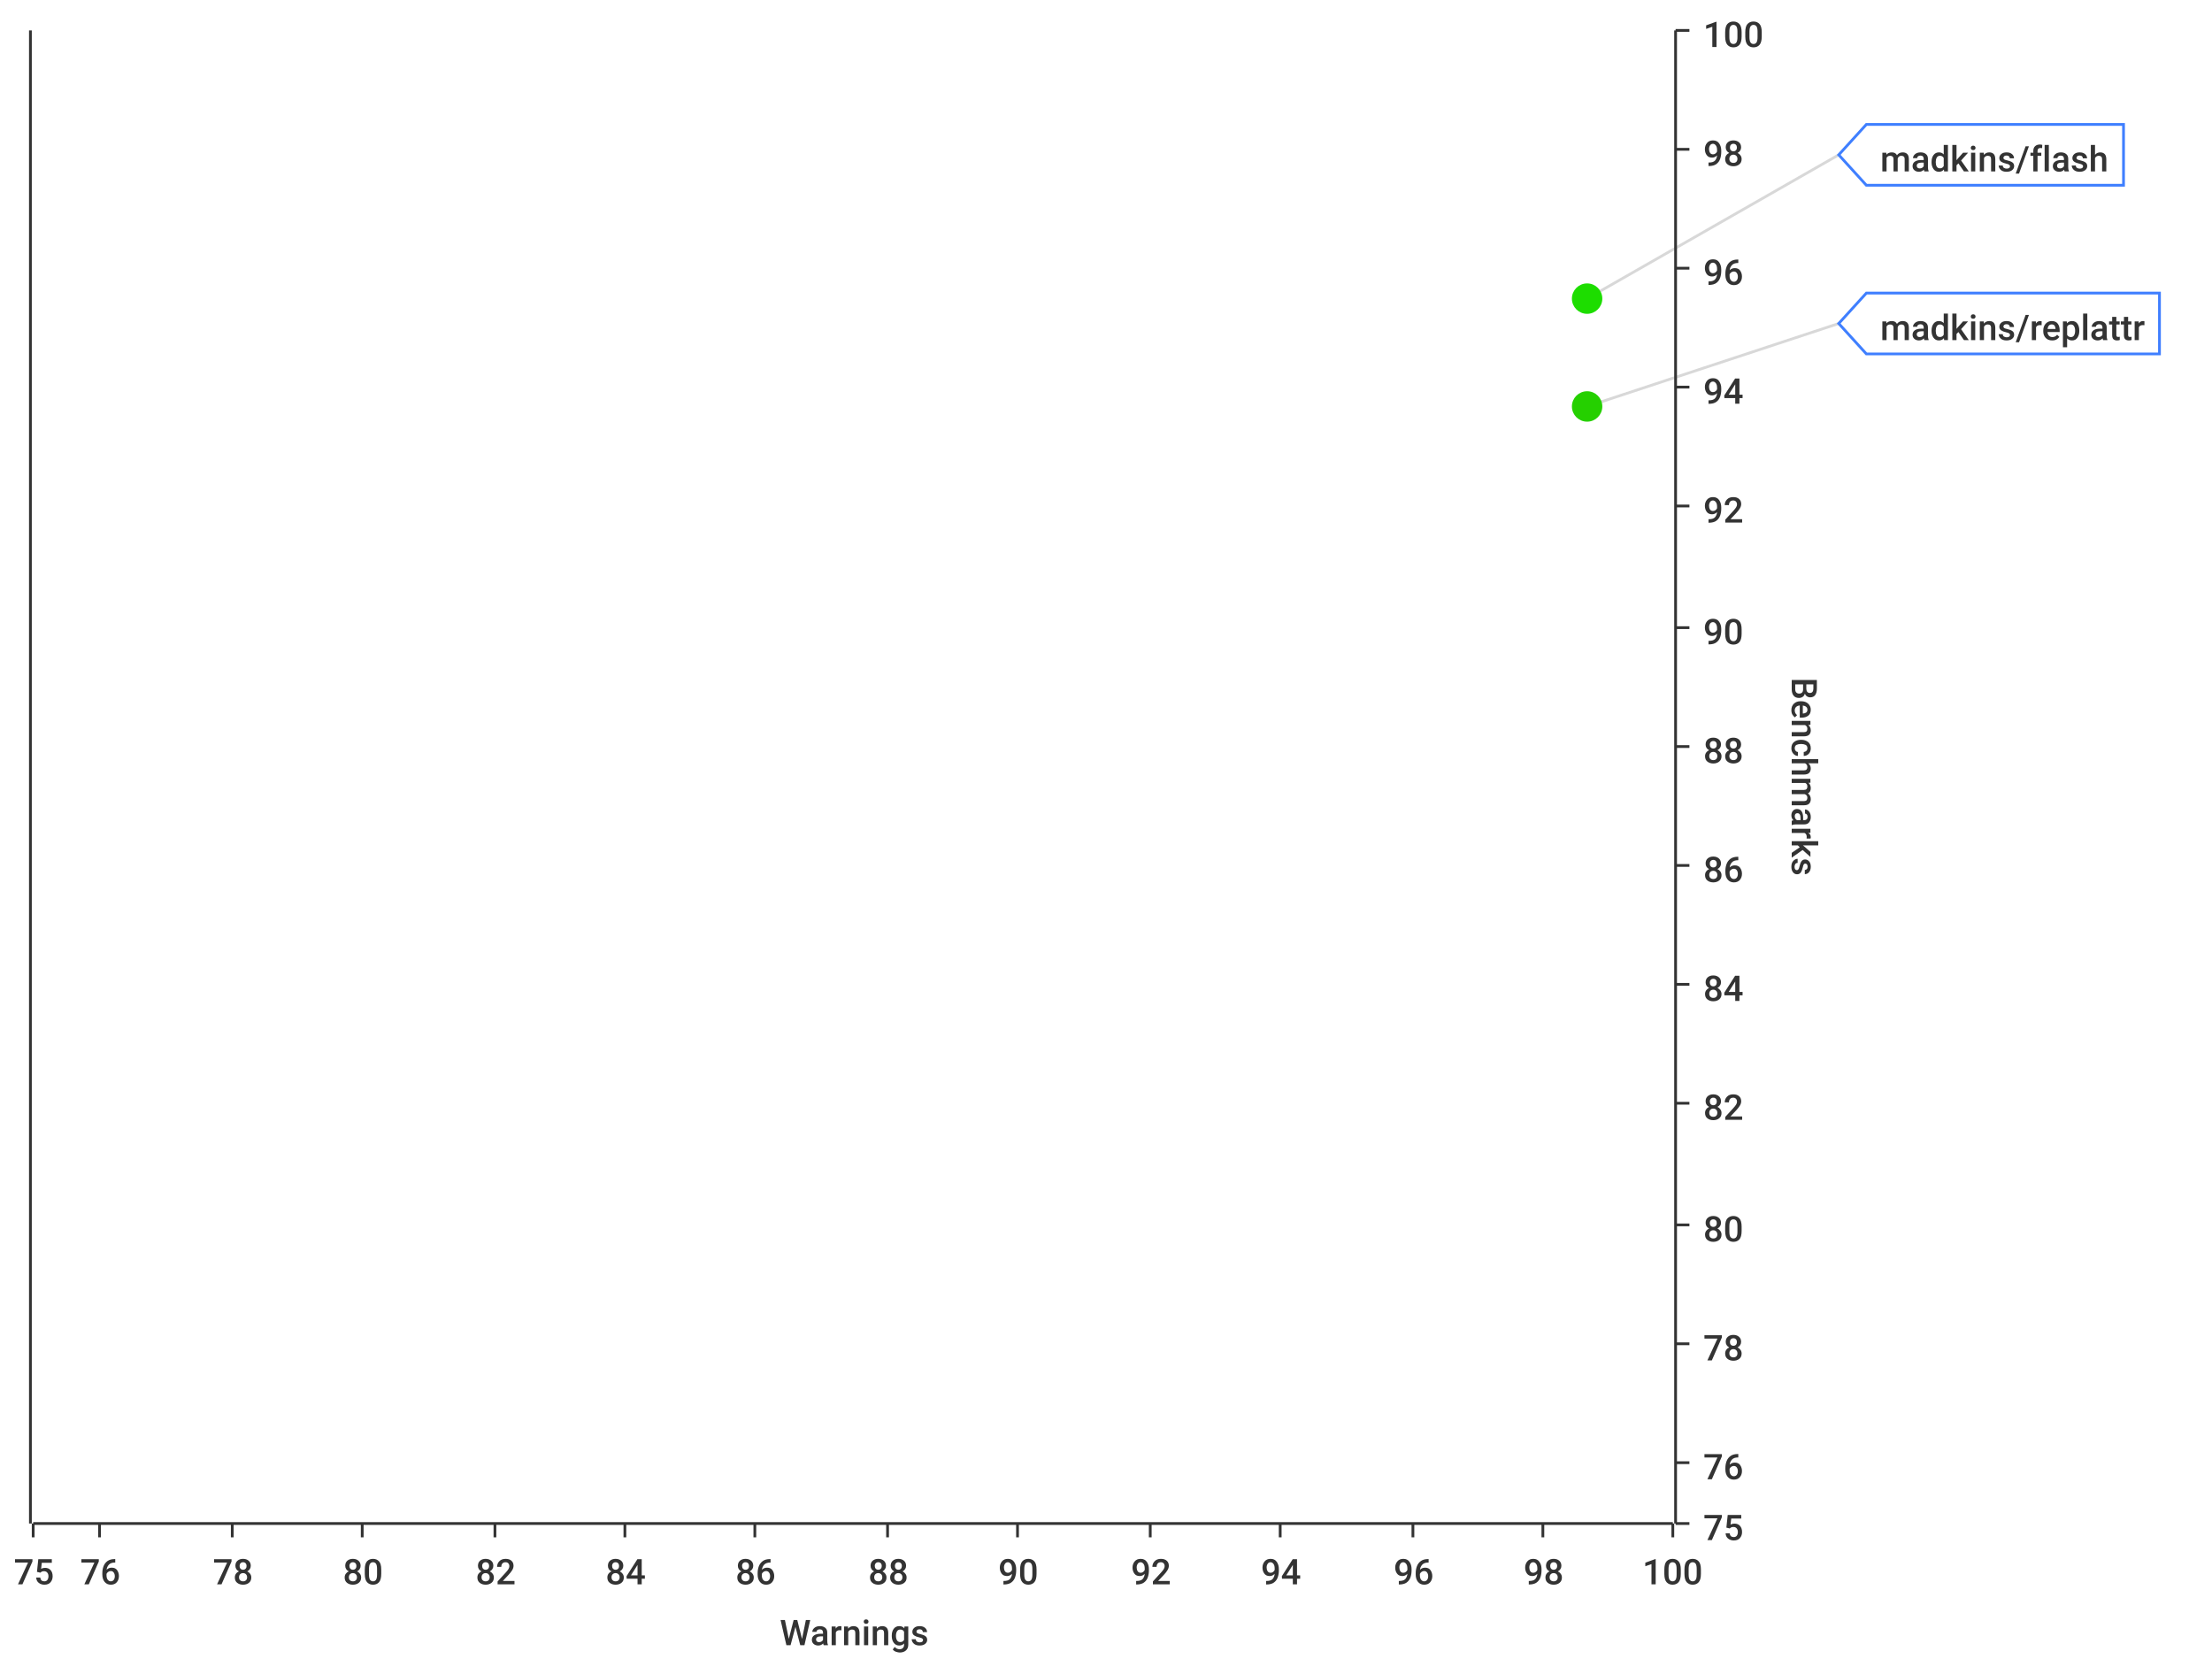
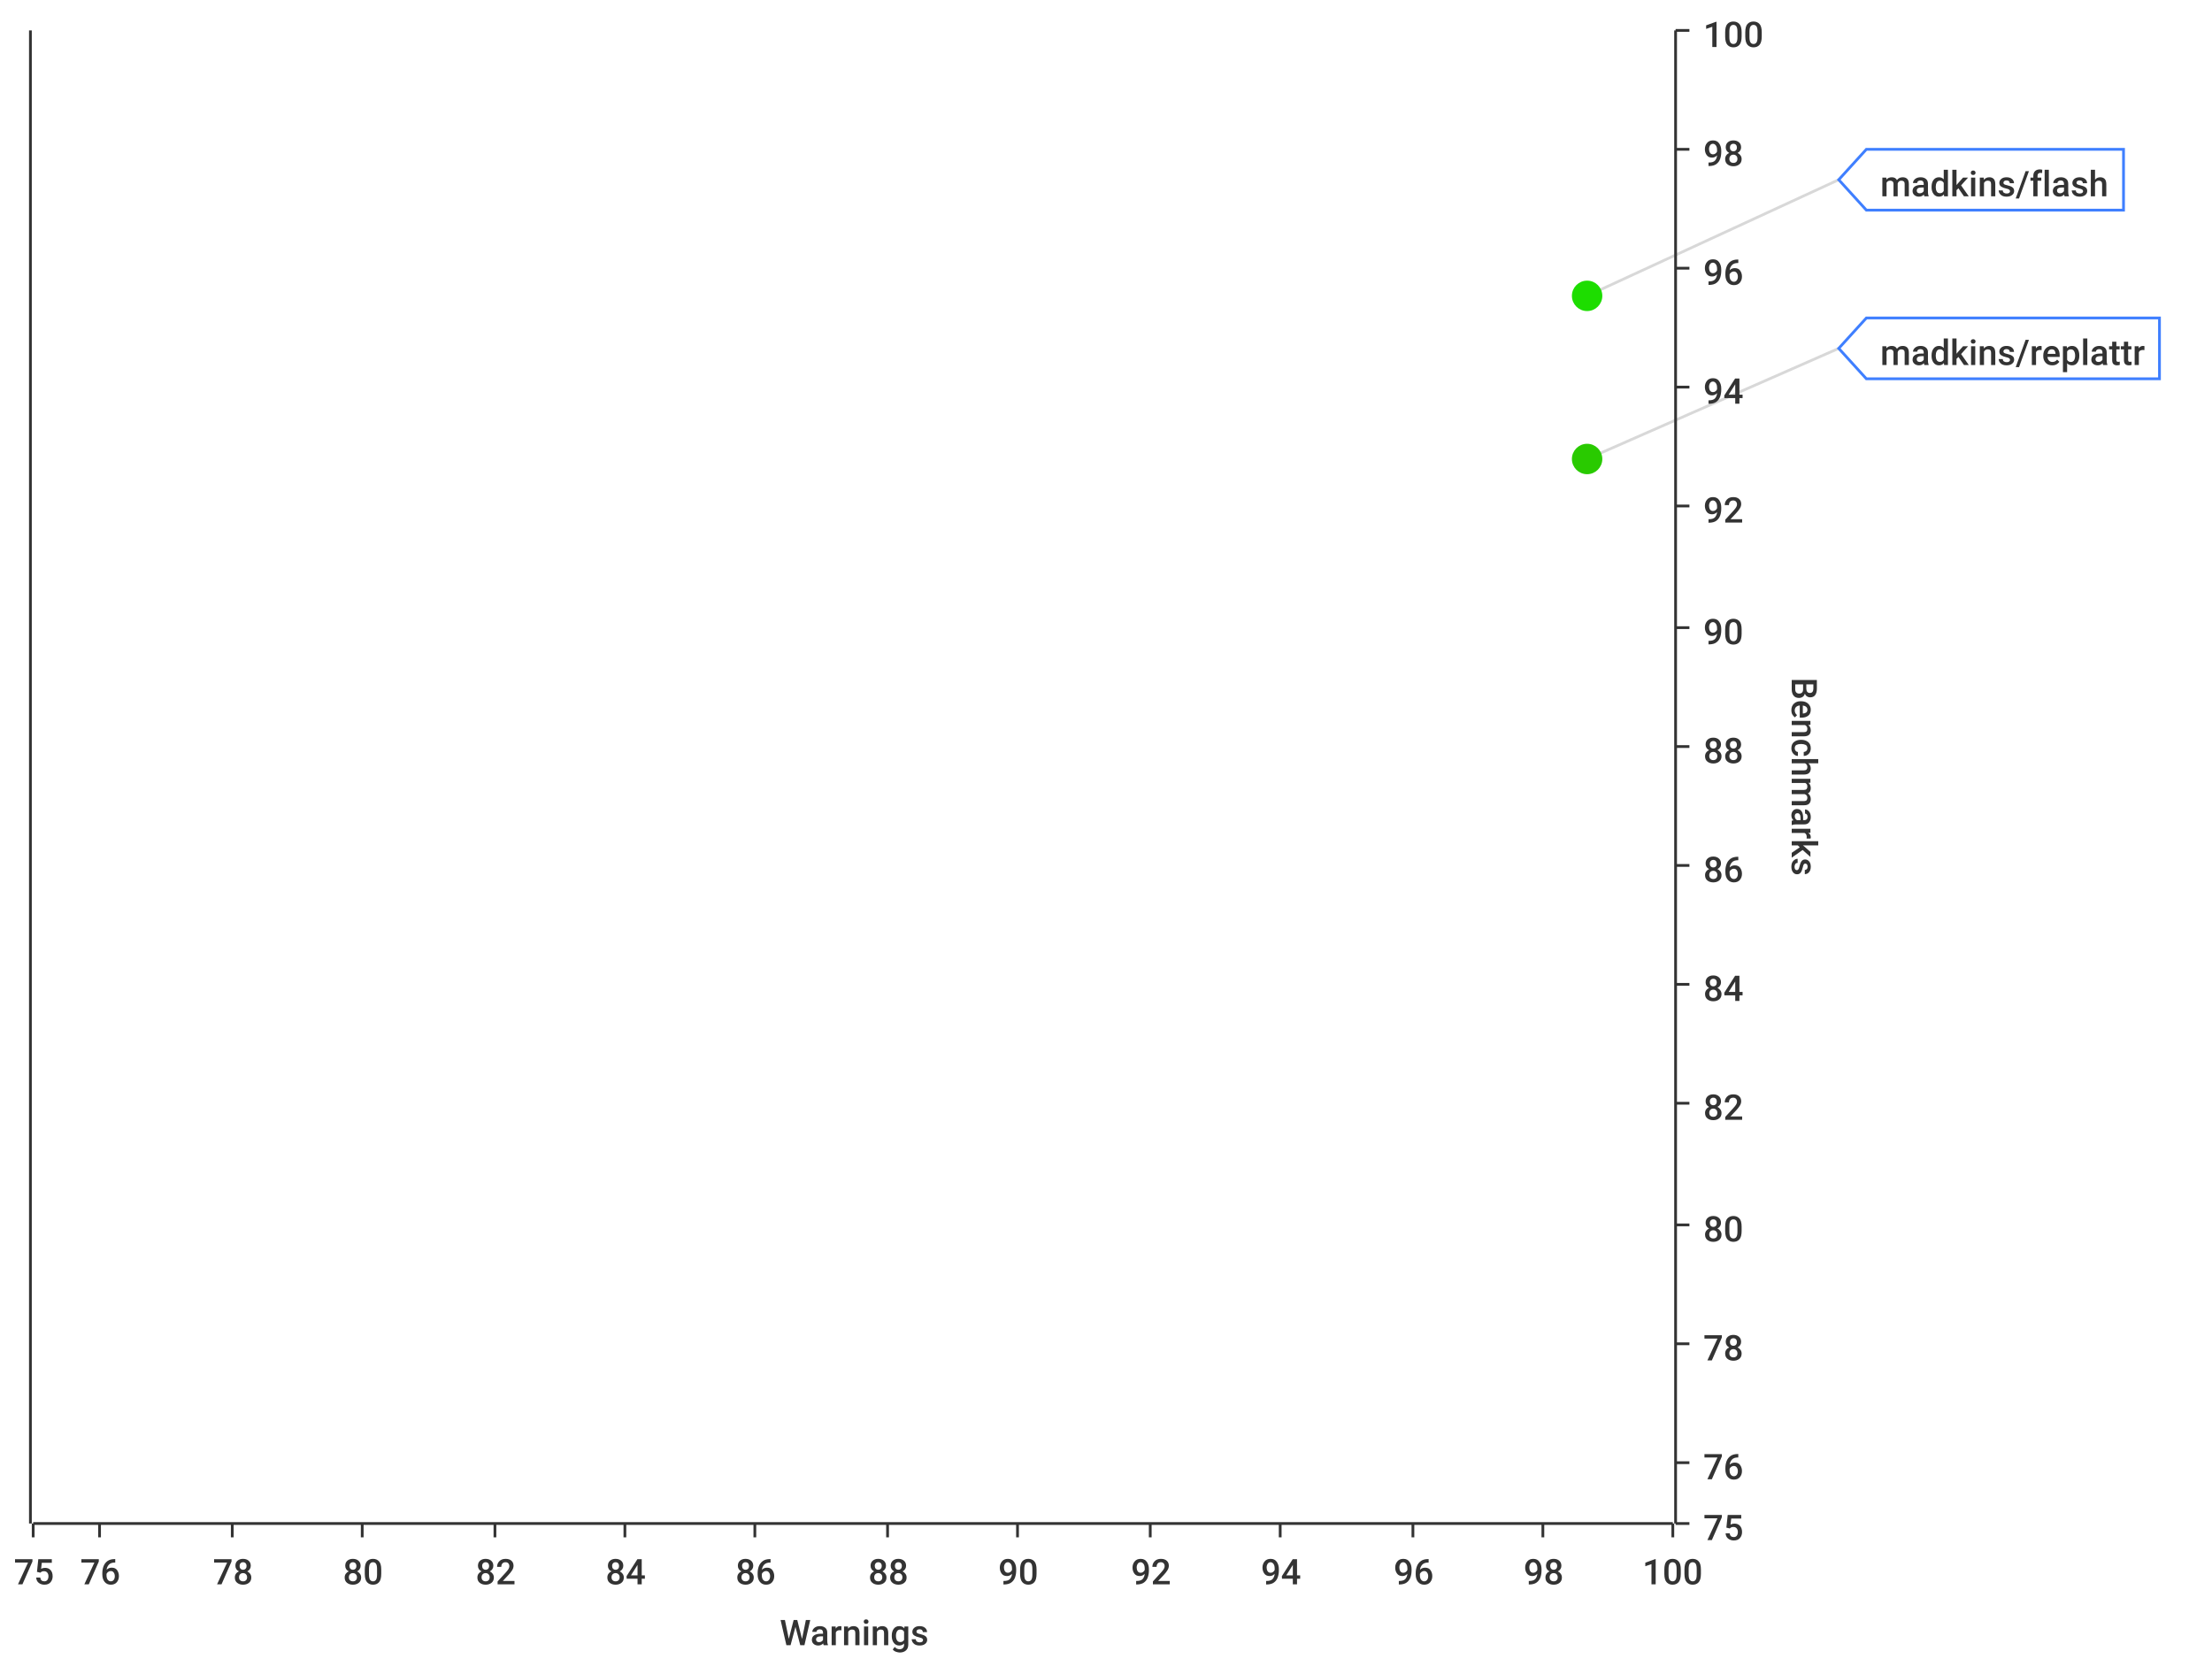
<svg xmlns="http://www.w3.org/2000/svg" width="800" height="600">\n<path d="M 0 0 L 800 0 L 800 600 L 0 600 L 0 0" style="stroke-width:0;stroke:rgba(255,255,255,1.0);fill:rgba(255,255,255,1.0)" />
  <path d="M 12 11 L 605 11 L 605 551 L 12 551 L 12 11" style="stroke-width:0;stroke:rgba(255,255,255,1.0);fill:rgba(255,255,255,1.0)" />
  <path d="M 12 551 L 605 551" style="stroke-width:1;stroke:rgba(51,51,51,1.0);fill:none" />
  <path d="M 12 551 L 12 556" style="stroke-width:1;stroke:rgba(51,51,51,1.0);fill:none" />
  <text x="5" y="573" style="stroke-width:0;stroke:none;fill:rgba(51,51,51,1.0);font-size:12.8px;font-family:'Roboto Medium',sans-serif">75</text>
  <path d="M 36 551 L 36 556" style="stroke-width:1;stroke:rgba(51,51,51,1.0);fill:none" />
  <text x="29" y="573" style="stroke-width:0;stroke:none;fill:rgba(51,51,51,1.0);font-size:12.8px;font-family:'Roboto Medium',sans-serif">76</text>
  <path d="M 84 551 L 84 556" style="stroke-width:1;stroke:rgba(51,51,51,1.0);fill:none" />
  <text x="77" y="573" style="stroke-width:0;stroke:none;fill:rgba(51,51,51,1.0);font-size:12.8px;font-family:'Roboto Medium',sans-serif">78</text>
  <path d="M 131 551 L 131 556" style="stroke-width:1;stroke:rgba(51,51,51,1.0);fill:none" />
  <text x="124" y="573" style="stroke-width:0;stroke:none;fill:rgba(51,51,51,1.0);font-size:12.8px;font-family:'Roboto Medium',sans-serif">80</text>
  <path d="M 179 551 L 179 556" style="stroke-width:1;stroke:rgba(51,51,51,1.0);fill:none" />
  <text x="172" y="573" style="stroke-width:0;stroke:none;fill:rgba(51,51,51,1.0);font-size:12.8px;font-family:'Roboto Medium',sans-serif">82</text>
  <path d="M 226 551 L 226 556" style="stroke-width:1;stroke:rgba(51,51,51,1.0);fill:none" />
  <text x="219" y="573" style="stroke-width:0;stroke:none;fill:rgba(51,51,51,1.0);font-size:12.8px;font-family:'Roboto Medium',sans-serif">84</text>
  <path d="M 273 551 L 273 556" style="stroke-width:1;stroke:rgba(51,51,51,1.0);fill:none" />
  <text x="266" y="573" style="stroke-width:0;stroke:none;fill:rgba(51,51,51,1.0);font-size:12.8px;font-family:'Roboto Medium',sans-serif">86</text>
  <path d="M 321 551 L 321 556" style="stroke-width:1;stroke:rgba(51,51,51,1.0);fill:none" />
  <text x="314" y="573" style="stroke-width:0;stroke:none;fill:rgba(51,51,51,1.0);font-size:12.8px;font-family:'Roboto Medium',sans-serif">88</text>
  <path d="M 368 551 L 368 556" style="stroke-width:1;stroke:rgba(51,51,51,1.0);fill:none" />
  <text x="361" y="573" style="stroke-width:0;stroke:none;fill:rgba(51,51,51,1.0);font-size:12.8px;font-family:'Roboto Medium',sans-serif">90</text>
  <path d="M 416 551 L 416 556" style="stroke-width:1;stroke:rgba(51,51,51,1.0);fill:none" />
  <text x="409" y="573" style="stroke-width:0;stroke:none;fill:rgba(51,51,51,1.0);font-size:12.8px;font-family:'Roboto Medium',sans-serif">92</text>
  <path d="M 463 551 L 463 556" style="stroke-width:1;stroke:rgba(51,51,51,1.0);fill:none" />
  <text x="456" y="573" style="stroke-width:0;stroke:none;fill:rgba(51,51,51,1.0);font-size:12.8px;font-family:'Roboto Medium',sans-serif">94</text>
  <path d="M 511 551 L 511 556" style="stroke-width:1;stroke:rgba(51,51,51,1.0);fill:none" />
  <text x="504" y="573" style="stroke-width:0;stroke:none;fill:rgba(51,51,51,1.0);font-size:12.8px;font-family:'Roboto Medium',sans-serif">96</text>
  <path d="M 558 551 L 558 556" style="stroke-width:1;stroke:rgba(51,51,51,1.0);fill:none" />
  <text x="551" y="573" style="stroke-width:0;stroke:none;fill:rgba(51,51,51,1.0);font-size:12.8px;font-family:'Roboto Medium',sans-serif">98</text>
  <path d="M 605 551 L 605 556" style="stroke-width:1;stroke:rgba(51,51,51,1.0);fill:none" />
  <text x="594" y="573" style="stroke-width:0;stroke:none;fill:rgba(51,51,51,1.0);font-size:12.8px;font-family:'Roboto Medium',sans-serif">100</text>
  <text x="282" y="595" style="stroke-width:0;stroke:none;fill:rgba(51,51,51,1.0);font-size:12.8px;font-family:'Roboto Medium',sans-serif">Warnings</text>
  <path d="M 36 551 L 36 11" style="stroke-width:0;stroke:none;fill:none" />
  <path d="M 84 551 L 84 11" style="stroke-width:0;stroke:none;fill:none" />
  <path d="M 131 551 L 131 11" style="stroke-width:0;stroke:none;fill:none" />
  <path d="M 179 551 L 179 11" style="stroke-width:0;stroke:none;fill:none" />
  <path d="M 226 551 L 226 11" style="stroke-width:0;stroke:none;fill:none" />
  <path d="M 273 551 L 273 11" style="stroke-width:0;stroke:none;fill:none" />
  <path d="M 321 551 L 321 11" style="stroke-width:0;stroke:none;fill:none" />
  <path d="M 368 551 L 368 11" style="stroke-width:0;stroke:none;fill:none" />
  <path d="M 416 551 L 416 11" style="stroke-width:0;stroke:none;fill:none" />
  <path d="M 463 551 L 463 11" style="stroke-width:0;stroke:none;fill:none" />
  <path d="M 511 551 L 511 11" style="stroke-width:0;stroke:none;fill:none" />
  <path d="M 558 551 L 558 11" style="stroke-width:0;stroke:none;fill:none" />
  <path d="M 606 551 L 606 11" style="stroke-width:1;stroke:rgba(51,51,51,1.0);fill:none" />
  <path d="M 606 551 L 611 551" style="stroke-width:1;stroke:rgba(51,51,51,1.0);fill:none" />
  <text x="616" y="557" style="stroke-width:0;stroke:none;fill:rgba(51,51,51,1.0);font-size:12.8px;font-family:'Roboto Medium',sans-serif">75</text>
  <path d="M 606 529 L 611 529" style="stroke-width:1;stroke:rgba(51,51,51,1.0);fill:none" />
  <text x="616" y="535" style="stroke-width:0;stroke:none;fill:rgba(51,51,51,1.0);font-size:12.8px;font-family:'Roboto Medium',sans-serif">76</text>
  <path d="M 606 486 L 611 486" style="stroke-width:1;stroke:rgba(51,51,51,1.0);fill:none" />
  <text x="616" y="492" style="stroke-width:0;stroke:none;fill:rgba(51,51,51,1.0);font-size:12.8px;font-family:'Roboto Medium',sans-serif">78</text>
  <path d="M 606 443 L 611 443" style="stroke-width:1;stroke:rgba(51,51,51,1.0);fill:none" />
  <text x="616" y="449" style="stroke-width:0;stroke:none;fill:rgba(51,51,51,1.0);font-size:12.8px;font-family:'Roboto Medium',sans-serif">80</text>
  <path d="M 606 399 L 611 399" style="stroke-width:1;stroke:rgba(51,51,51,1.0);fill:none" />
  <text x="616" y="405" style="stroke-width:0;stroke:none;fill:rgba(51,51,51,1.0);font-size:12.8px;font-family:'Roboto Medium',sans-serif">82</text>
  <path d="M 606 356 L 611 356" style="stroke-width:1;stroke:rgba(51,51,51,1.0);fill:none" />
  <text x="616" y="362" style="stroke-width:0;stroke:none;fill:rgba(51,51,51,1.0);font-size:12.8px;font-family:'Roboto Medium',sans-serif">84</text>
  <path d="M 606 313 L 611 313" style="stroke-width:1;stroke:rgba(51,51,51,1.0);fill:none" />
  <text x="616" y="319" style="stroke-width:0;stroke:none;fill:rgba(51,51,51,1.0);font-size:12.8px;font-family:'Roboto Medium',sans-serif">86</text>
  <path d="M 606 270 L 611 270" style="stroke-width:1;stroke:rgba(51,51,51,1.0);fill:none" />
  <text x="616" y="276" style="stroke-width:0;stroke:none;fill:rgba(51,51,51,1.0);font-size:12.8px;font-family:'Roboto Medium',sans-serif">88</text>
  <path d="M 606 227 L 611 227" style="stroke-width:1;stroke:rgba(51,51,51,1.0);fill:none" />
  <text x="616" y="233" style="stroke-width:0;stroke:none;fill:rgba(51,51,51,1.0);font-size:12.8px;font-family:'Roboto Medium',sans-serif">90</text>
  <path d="M 606 183 L 611 183" style="stroke-width:1;stroke:rgba(51,51,51,1.0);fill:none" />
  <text x="616" y="189" style="stroke-width:0;stroke:none;fill:rgba(51,51,51,1.0);font-size:12.8px;font-family:'Roboto Medium',sans-serif">92</text>
  <path d="M 606 140 L 611 140" style="stroke-width:1;stroke:rgba(51,51,51,1.0);fill:none" />
  <text x="616" y="146" style="stroke-width:0;stroke:none;fill:rgba(51,51,51,1.0);font-size:12.8px;font-family:'Roboto Medium',sans-serif">94</text>
  <path d="M 606 97 L 611 97" style="stroke-width:1;stroke:rgba(51,51,51,1.0);fill:none" />
  <text x="616" y="103" style="stroke-width:0;stroke:none;fill:rgba(51,51,51,1.0);font-size:12.8px;font-family:'Roboto Medium',sans-serif">96</text>
  <path d="M 606 54 L 611 54" style="stroke-width:1;stroke:rgba(51,51,51,1.0);fill:none" />
  <text x="616" y="60" style="stroke-width:0;stroke:none;fill:rgba(51,51,51,1.0);font-size:12.8px;font-family:'Roboto Medium',sans-serif">98</text>
  <path d="M 606 11 L 611 11" style="stroke-width:1;stroke:rgba(51,51,51,1.0);fill:none" />
  <text x="616" y="17" style="stroke-width:0;stroke:none;fill:rgba(51,51,51,1.0);font-size:12.8px;font-family:'Roboto Medium',sans-serif">100</text>
  <text x="648" y="245" style="stroke-width:0;stroke:none;fill:rgba(51,51,51,1.0);font-size:12.8px;font-family:'Roboto Medium',sans-serif" transform="rotate(90.00,648,245)">Benchmarks</text>
  <path d="M 12 2171 L 605 2171" style="stroke-width:0;stroke:none;fill:none" />
  <path d="M 12 529 L 605 529" style="stroke-width:0;stroke:none;fill:none" />
  <path d="M 12 486 L 605 486" style="stroke-width:0;stroke:none;fill:none" />
  <path d="M 12 443 L 605 443" style="stroke-width:0;stroke:none;fill:none" />
  <path d="M 12 399 L 605 399" style="stroke-width:0;stroke:none;fill:none" />
  <path d="M 12 356 L 605 356" style="stroke-width:0;stroke:none;fill:none" />
  <path d="M 12 313 L 605 313" style="stroke-width:0;stroke:none;fill:none" />
  <path d="M 12 270 L 605 270" style="stroke-width:0;stroke:none;fill:none" />
  <path d="M 12 227 L 605 227" style="stroke-width:0;stroke:none;fill:none" />
  <path d="M 12 183 L 605 183" style="stroke-width:0;stroke:none;fill:none" />
  <path d="M 12 140 L 605 140" style="stroke-width:0;stroke:none;fill:none" />
  <path d="M 12 97 L 605 97" style="stroke-width:0;stroke:none;fill:none" />
  <path d="M 12 54 L 605 54" style="stroke-width:0;stroke:none;fill:none" />
  <path d="M 11 551 L 11 11" style="stroke-width:1;stroke:rgba(51,51,51,1.0);fill:none" />
  <path d="M 11 -9223372036854775257 L 6 -9223372036854775257" style="stroke-width:1;stroke:rgba(51,51,51,1.0);fill:none" />
  <text x="-25" y="-9223372036854775251" style="stroke-width:0;stroke:none;fill:rgba(51,51,51,1.0);font-size:12.8px;font-family:'Roboto Medium',sans-serif">0.00</text>
  <path d="M 11 -9223372036854775257 L 6 -9223372036854775257" style="stroke-width:1;stroke:rgba(51,51,51,1.0);fill:none" />
  <text x="-25" y="-9223372036854775251" style="stroke-width:0;stroke:none;fill:rgba(51,51,51,1.0);font-size:12.8px;font-family:'Roboto Medium',sans-serif">0.00</text>
  <path d="M 11 -9223372036854775257 L 6 -9223372036854775257" style="stroke-width:1;stroke:rgba(51,51,51,1.0);fill:none" />
  <text x="-25" y="-9223372036854775251" style="stroke-width:0;stroke:none;fill:rgba(51,51,51,1.0);font-size:12.8px;font-family:'Roboto Medium',sans-serif">0.00</text>
  <path d="M 11 -9223372036854775257 L 6 -9223372036854775257" style="stroke-width:1;stroke:rgba(51,51,51,1.0);fill:none" />
  <text x="-25" y="-9223372036854775251" style="stroke-width:0;stroke:none;fill:rgba(51,51,51,1.0);font-size:12.8px;font-family:'Roboto Medium',sans-serif">0.00</text>
  <path d="M 11 -9223372036854775257 L 6 -9223372036854775257" style="stroke-width:1;stroke:rgba(51,51,51,1.0);fill:none" />
  <text x="-25" y="-9223372036854775251" style="stroke-width:0;stroke:none;fill:rgba(51,51,51,1.0);font-size:12.8px;font-family:'Roboto Medium',sans-serif">0.00</text>
  <path d="M 11 -9223372036854775257 L 6 -9223372036854775257" style="stroke-width:1;stroke:rgba(51,51,51,1.0);fill:none" />
  <text x="-25" y="-9223372036854775251" style="stroke-width:0;stroke:none;fill:rgba(51,51,51,1.0);font-size:12.8px;font-family:'Roboto Medium',sans-serif">0.00</text>
  <path d="M 11 -9223372036854775257 L 6 -9223372036854775257" style="stroke-width:1;stroke:rgba(51,51,51,1.0);fill:none" />
  <text x="-25" y="-9223372036854775251" style="stroke-width:0;stroke:none;fill:rgba(51,51,51,1.0);font-size:12.8px;font-family:'Roboto Medium',sans-serif">0.00</text>
  <path d="M 11 -9223372036854775257 L 6 -9223372036854775257" style="stroke-width:1;stroke:rgba(51,51,51,1.0);fill:none" />
  <text x="-25" y="-9223372036854775251" style="stroke-width:0;stroke:none;fill:rgba(51,51,51,1.0);font-size:12.8px;font-family:'Roboto Medium',sans-serif">0.00</text>
  <path d="M 11 -9223372036854775257 L 6 -9223372036854775257" style="stroke-width:1;stroke:rgba(51,51,51,1.0);fill:none" />
  <text x="-25" y="-9223372036854775251" style="stroke-width:0;stroke:none;fill:rgba(51,51,51,1.0);font-size:12.8px;font-family:'Roboto Medium',sans-serif">0.00</text>
  <path d="M 11 -9223372036854775257 L 6 -9223372036854775257" style="stroke-width:1;stroke:rgba(51,51,51,1.0);fill:none" />
  <text x="-25" y="-9223372036854775251" style="stroke-width:0;stroke:none;fill:rgba(51,51,51,1.0);font-size:12.8px;font-family:'Roboto Medium',sans-serif">0.00</text>
  <path d="M 11 -9223372036854775257 L 6 -9223372036854775257" style="stroke-width:1;stroke:rgba(51,51,51,1.0);fill:none" />
  <text x="-25" y="-9223372036854775251" style="stroke-width:0;stroke:none;fill:rgba(51,51,51,1.0);font-size:12.8px;font-family:'Roboto Medium',sans-serif">0.00</text>
  <path d="M 11 -9223372036854775257 L 6 -9223372036854775257" style="stroke-width:1;stroke:rgba(51,51,51,1.0);fill:none" />
  <text x="-25" y="-9223372036854775251" style="stroke-width:0;stroke:none;fill:rgba(51,51,51,1.0);font-size:12.8px;font-family:'Roboto Medium',sans-serif">0.00</text>
  <path d="M 11 -9223372036854775257 L 6 -9223372036854775257" style="stroke-width:1;stroke:rgba(51,51,51,1.0);fill:none" />
  <text x="-25" y="-9223372036854775251" style="stroke-width:0;stroke:none;fill:rgba(51,51,51,1.0);font-size:12.8px;font-family:'Roboto Medium',sans-serif">0.00</text>
  <path d="M 11 -9223372036854775257 L 6 -9223372036854775257" style="stroke-width:1;stroke:rgba(51,51,51,1.0);fill:none" />
  <text x="-25" y="-9223372036854775251" style="stroke-width:0;stroke:none;fill:rgba(51,51,51,1.0);font-size:12.8px;font-family:'Roboto Medium',sans-serif">0.00</text>
  <path d="M 11 -9223372036854775257 L 6 -9223372036854775257" style="stroke-width:1;stroke:rgba(51,51,51,1.0);fill:none" />
  <text x="-25" y="-9223372036854775251" style="stroke-width:0;stroke:none;fill:rgba(51,51,51,1.0);font-size:12.8px;font-family:'Roboto Medium',sans-serif">0.00</text>
  <path d="M 12 -9223372036854775257 L 605 -9223372036854775257" style="stroke-width:0;stroke:none;fill:none" />
  <path d="M 12 -9223372036854775257 L 605 -9223372036854775257" style="stroke-width:0;stroke:none;fill:none" />
  <path d="M 12 -9223372036854775257 L 605 -9223372036854775257" style="stroke-width:0;stroke:none;fill:none" />
  <path d="M 12 -9223372036854775257 L 605 -9223372036854775257" style="stroke-width:0;stroke:none;fill:none" />
  <path d="M 12 -9223372036854775257 L 605 -9223372036854775257" style="stroke-width:0;stroke:none;fill:none" />
  <path d="M 12 -9223372036854775257 L 605 -9223372036854775257" style="stroke-width:0;stroke:none;fill:none" />
  <path d="M 12 -9223372036854775257 L 605 -9223372036854775257" style="stroke-width:0;stroke:none;fill:none" />
  <path d="M 12 -9223372036854775257 L 605 -9223372036854775257" style="stroke-width:0;stroke:none;fill:none" />
  <path d="M 12 -9223372036854775257 L 605 -9223372036854775257" style="stroke-width:0;stroke:none;fill:none" />
  <path d="M 12 -9223372036854775257 L 605 -9223372036854775257" style="stroke-width:0;stroke:none;fill:none" />
  <path d="M 12 -9223372036854775257 L 605 -9223372036854775257" style="stroke-width:0;stroke:none;fill:none" />
  <path d="M 12 -9223372036854775257 L 605 -9223372036854775257" style="stroke-width:0;stroke:none;fill:none" />
  <path d="M 12 -9223372036854775257 L 605 -9223372036854775257" style="stroke-width:0;stroke:none;fill:none" />
  <path d="M 12 -9223372036854775257 L 605 -9223372036854775257" style="stroke-width:0;stroke:none;fill:none" />
-   <path d="M 574 108 L 665 56" style="stroke-width:1;stroke:rgba(63,63,63,0.2);fill:none" />
-   <path d="M 574 147 L 665 117" style="stroke-width:1;stroke:rgba(63,63,63,0.2);fill:none" />
-   <circle cx="574" cy="108" r="5" style="stroke-width:1;stroke:rgba(29,221,0,1.0);fill:rgba(29,221,0,1.0)" />
+   <path d="M 574 107 L 665 65" style="stroke-width:1;stroke:rgba(63,63,63,0.2);fill:none" />
+   <path d="M 574 166 L 665 126" style="stroke-width:1;stroke:rgba(63,63,63,0.2);fill:none" />
+   <circle cx="574" cy="107" r="5" style="stroke-width:1;stroke:rgba(29,221,0,1.0);fill:rgba(29,221,0,1.0)" />
  <path d="" style="stroke-width:1;stroke:rgba(29,221,0,1.0);fill:rgba(29,221,0,1.0)" />
-   <circle cx="574" cy="147" r="5" style="stroke-width:1;stroke:rgba(37,208,0,1.0);fill:rgba(37,208,0,1.0)" />
-   <path d="" style="stroke-width:1;stroke:rgba(37,208,0,1.0);fill:rgba(37,208,0,1.0)" />
-   <path d="M 665 56 L 675 45 L 768 45 L 768 67 L 675 67 L 665 56 Z" style="stroke-width:1;stroke:rgba(63,127,255,1.0);fill:rgba(255,255,255,1.0)" />
-   <text x="680" y="62" style="stroke-width:0;stroke:none;fill:rgba(51,51,51,1.0);font-size:12.8px;font-family:'Roboto Medium',sans-serif">madkins/flash</text>
-   <path d="M 665 117 L 675 106 L 781 106 L 781 128 L 675 128 L 665 117 Z" style="stroke-width:1;stroke:rgba(63,127,255,1.0);fill:rgba(255,255,255,1.0)" />
-   <text x="680" y="123" style="stroke-width:0;stroke:none;fill:rgba(51,51,51,1.0);font-size:12.8px;font-family:'Roboto Medium',sans-serif">madkins/replattr</text>
+   <circle cx="574" cy="166" r="5" style="stroke-width:1;stroke:rgba(41,202,0,1.0);fill:rgba(41,202,0,1.0)" />
+   <path d="" style="stroke-width:1;stroke:rgba(41,202,0,1.0);fill:rgba(41,202,0,1.0)" />
+   <path d="M 665 65 L 675 54 L 768 54 L 768 76 L 675 76 L 665 65 Z" style="stroke-width:1;stroke:rgba(63,127,255,1.0);fill:rgba(255,255,255,1.0)" />
+   <text x="680" y="71" style="stroke-width:0;stroke:none;fill:rgba(51,51,51,1.0);font-size:12.8px;font-family:'Roboto Medium',sans-serif">madkins/flash</text>
+   <path d="M 665 126 L 675 115 L 781 115 L 781 137 L 675 137 L 665 126 Z" style="stroke-width:1;stroke:rgba(63,127,255,1.0);fill:rgba(255,255,255,1.0)" />
+   <text x="680" y="132" style="stroke-width:0;stroke:none;fill:rgba(51,51,51,1.0);font-size:12.8px;font-family:'Roboto Medium',sans-serif">madkins/replattr</text>
</svg>
